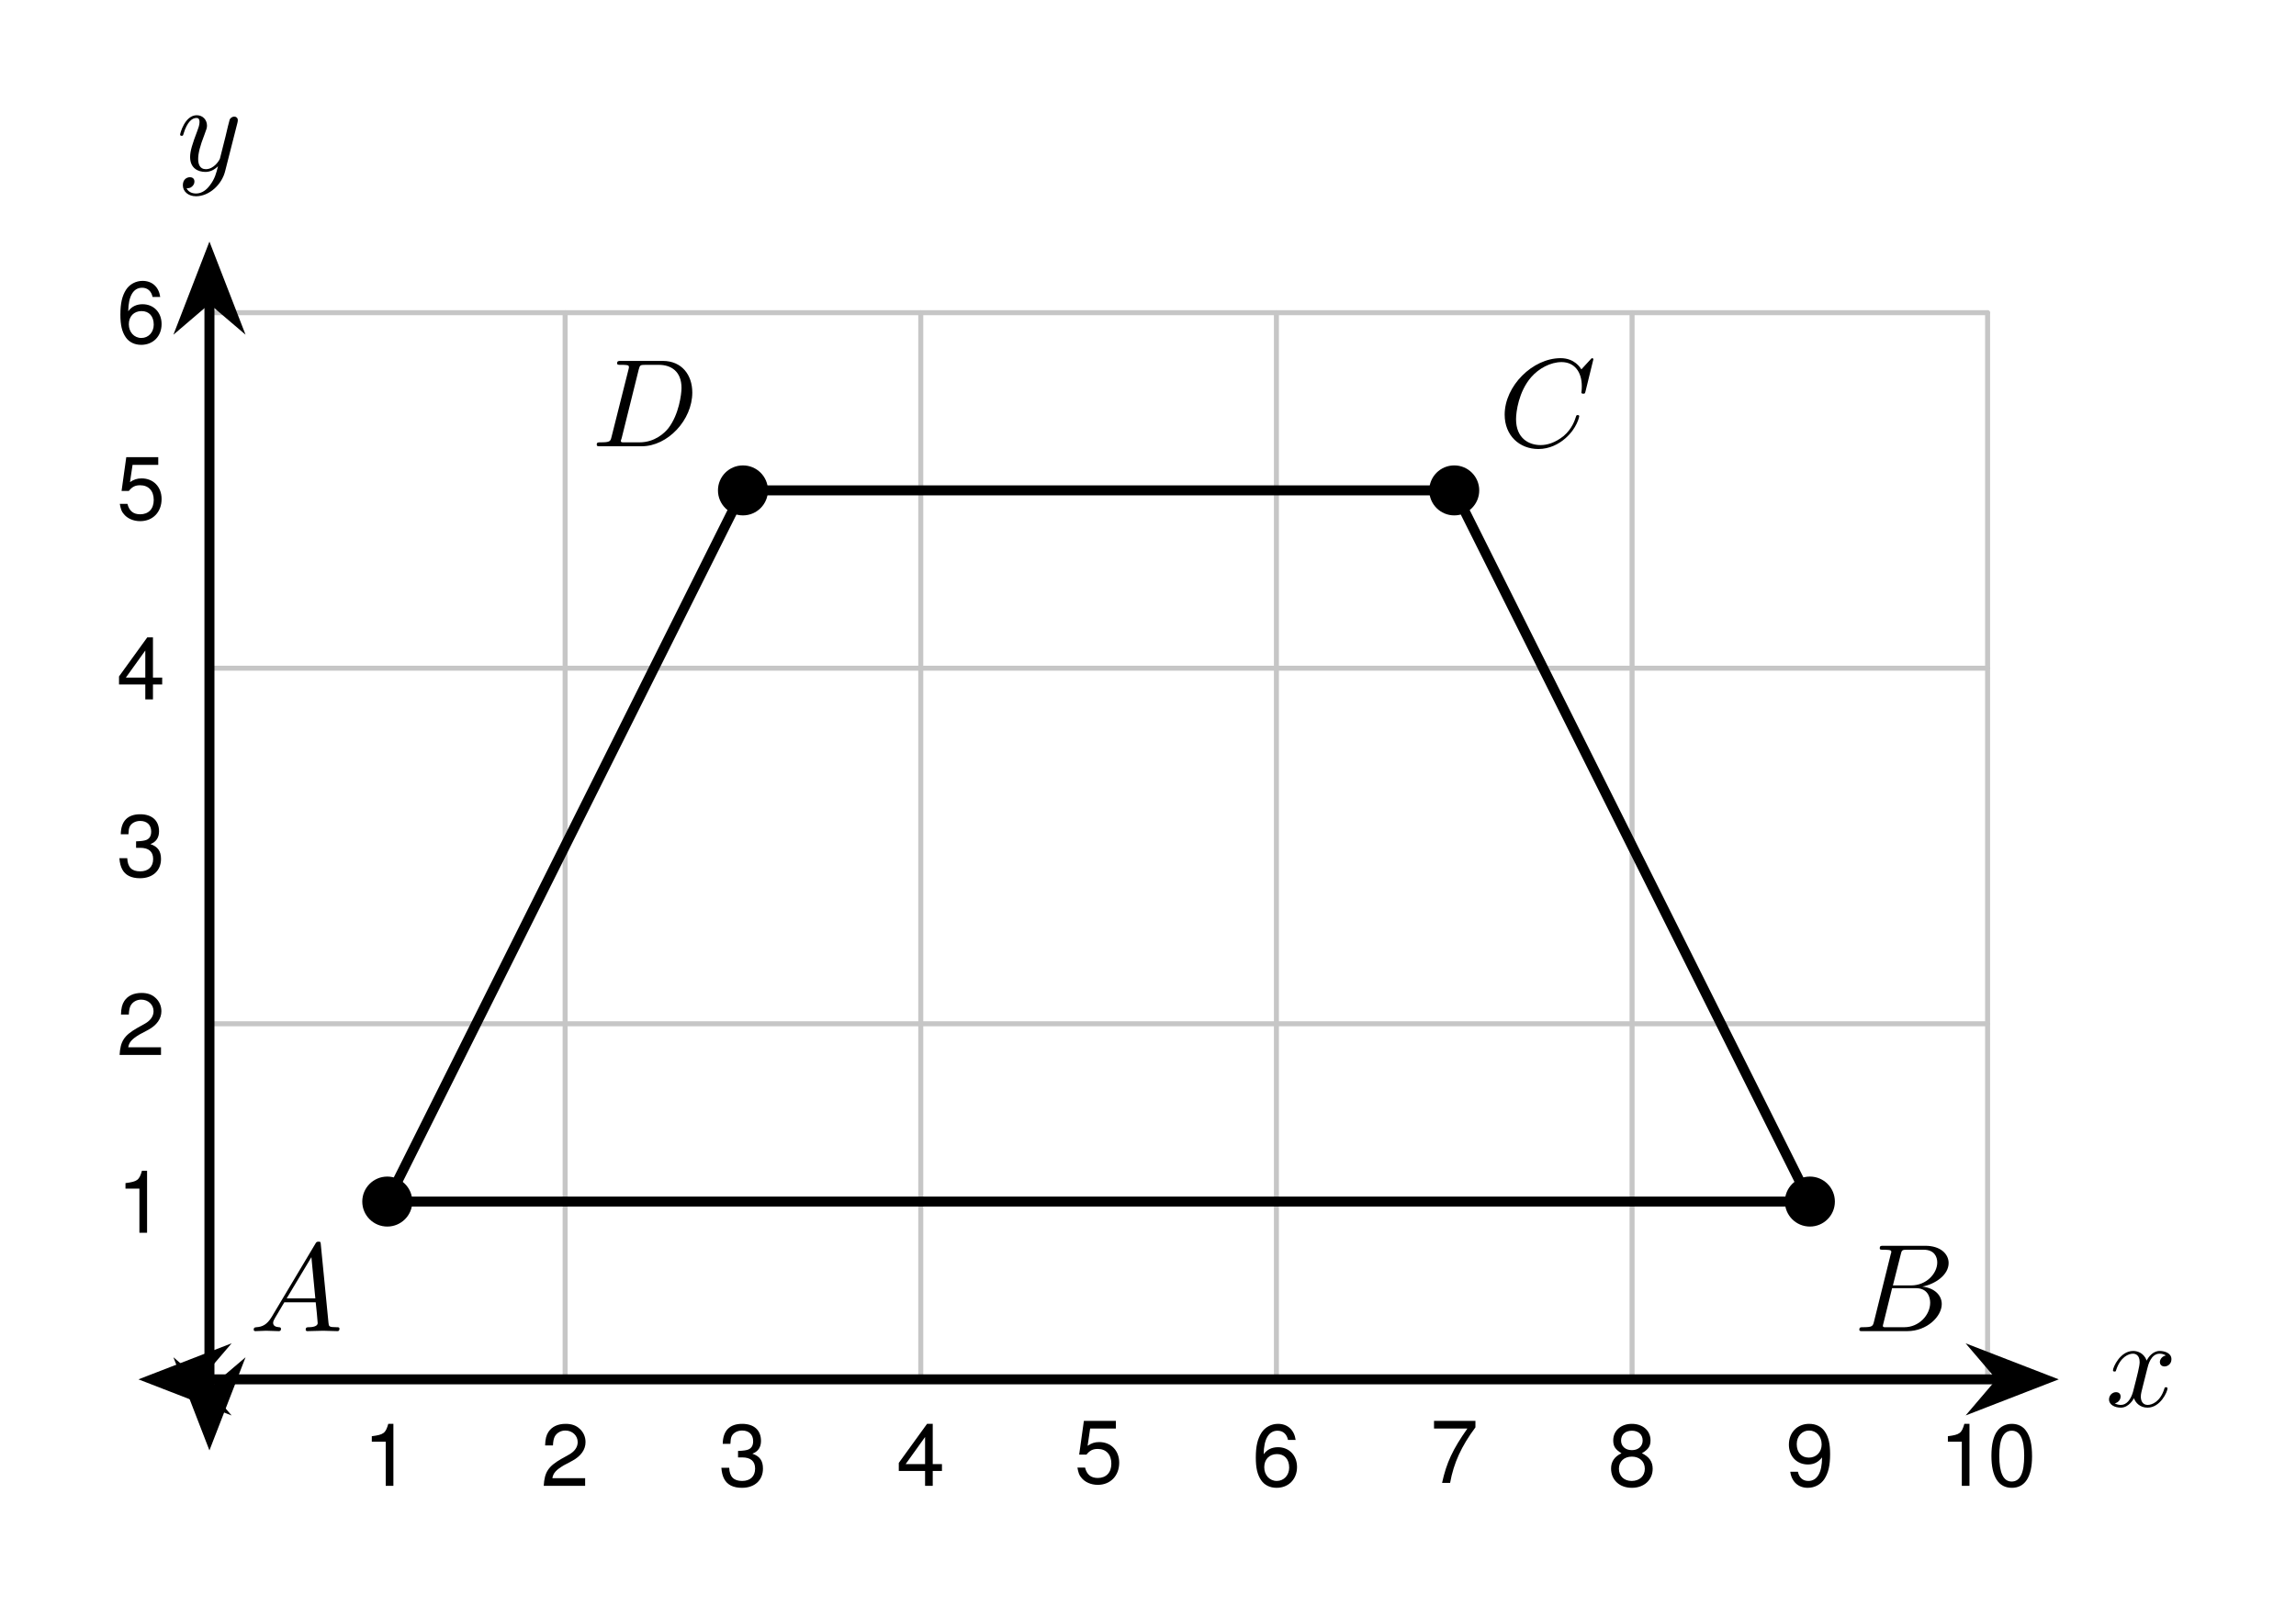
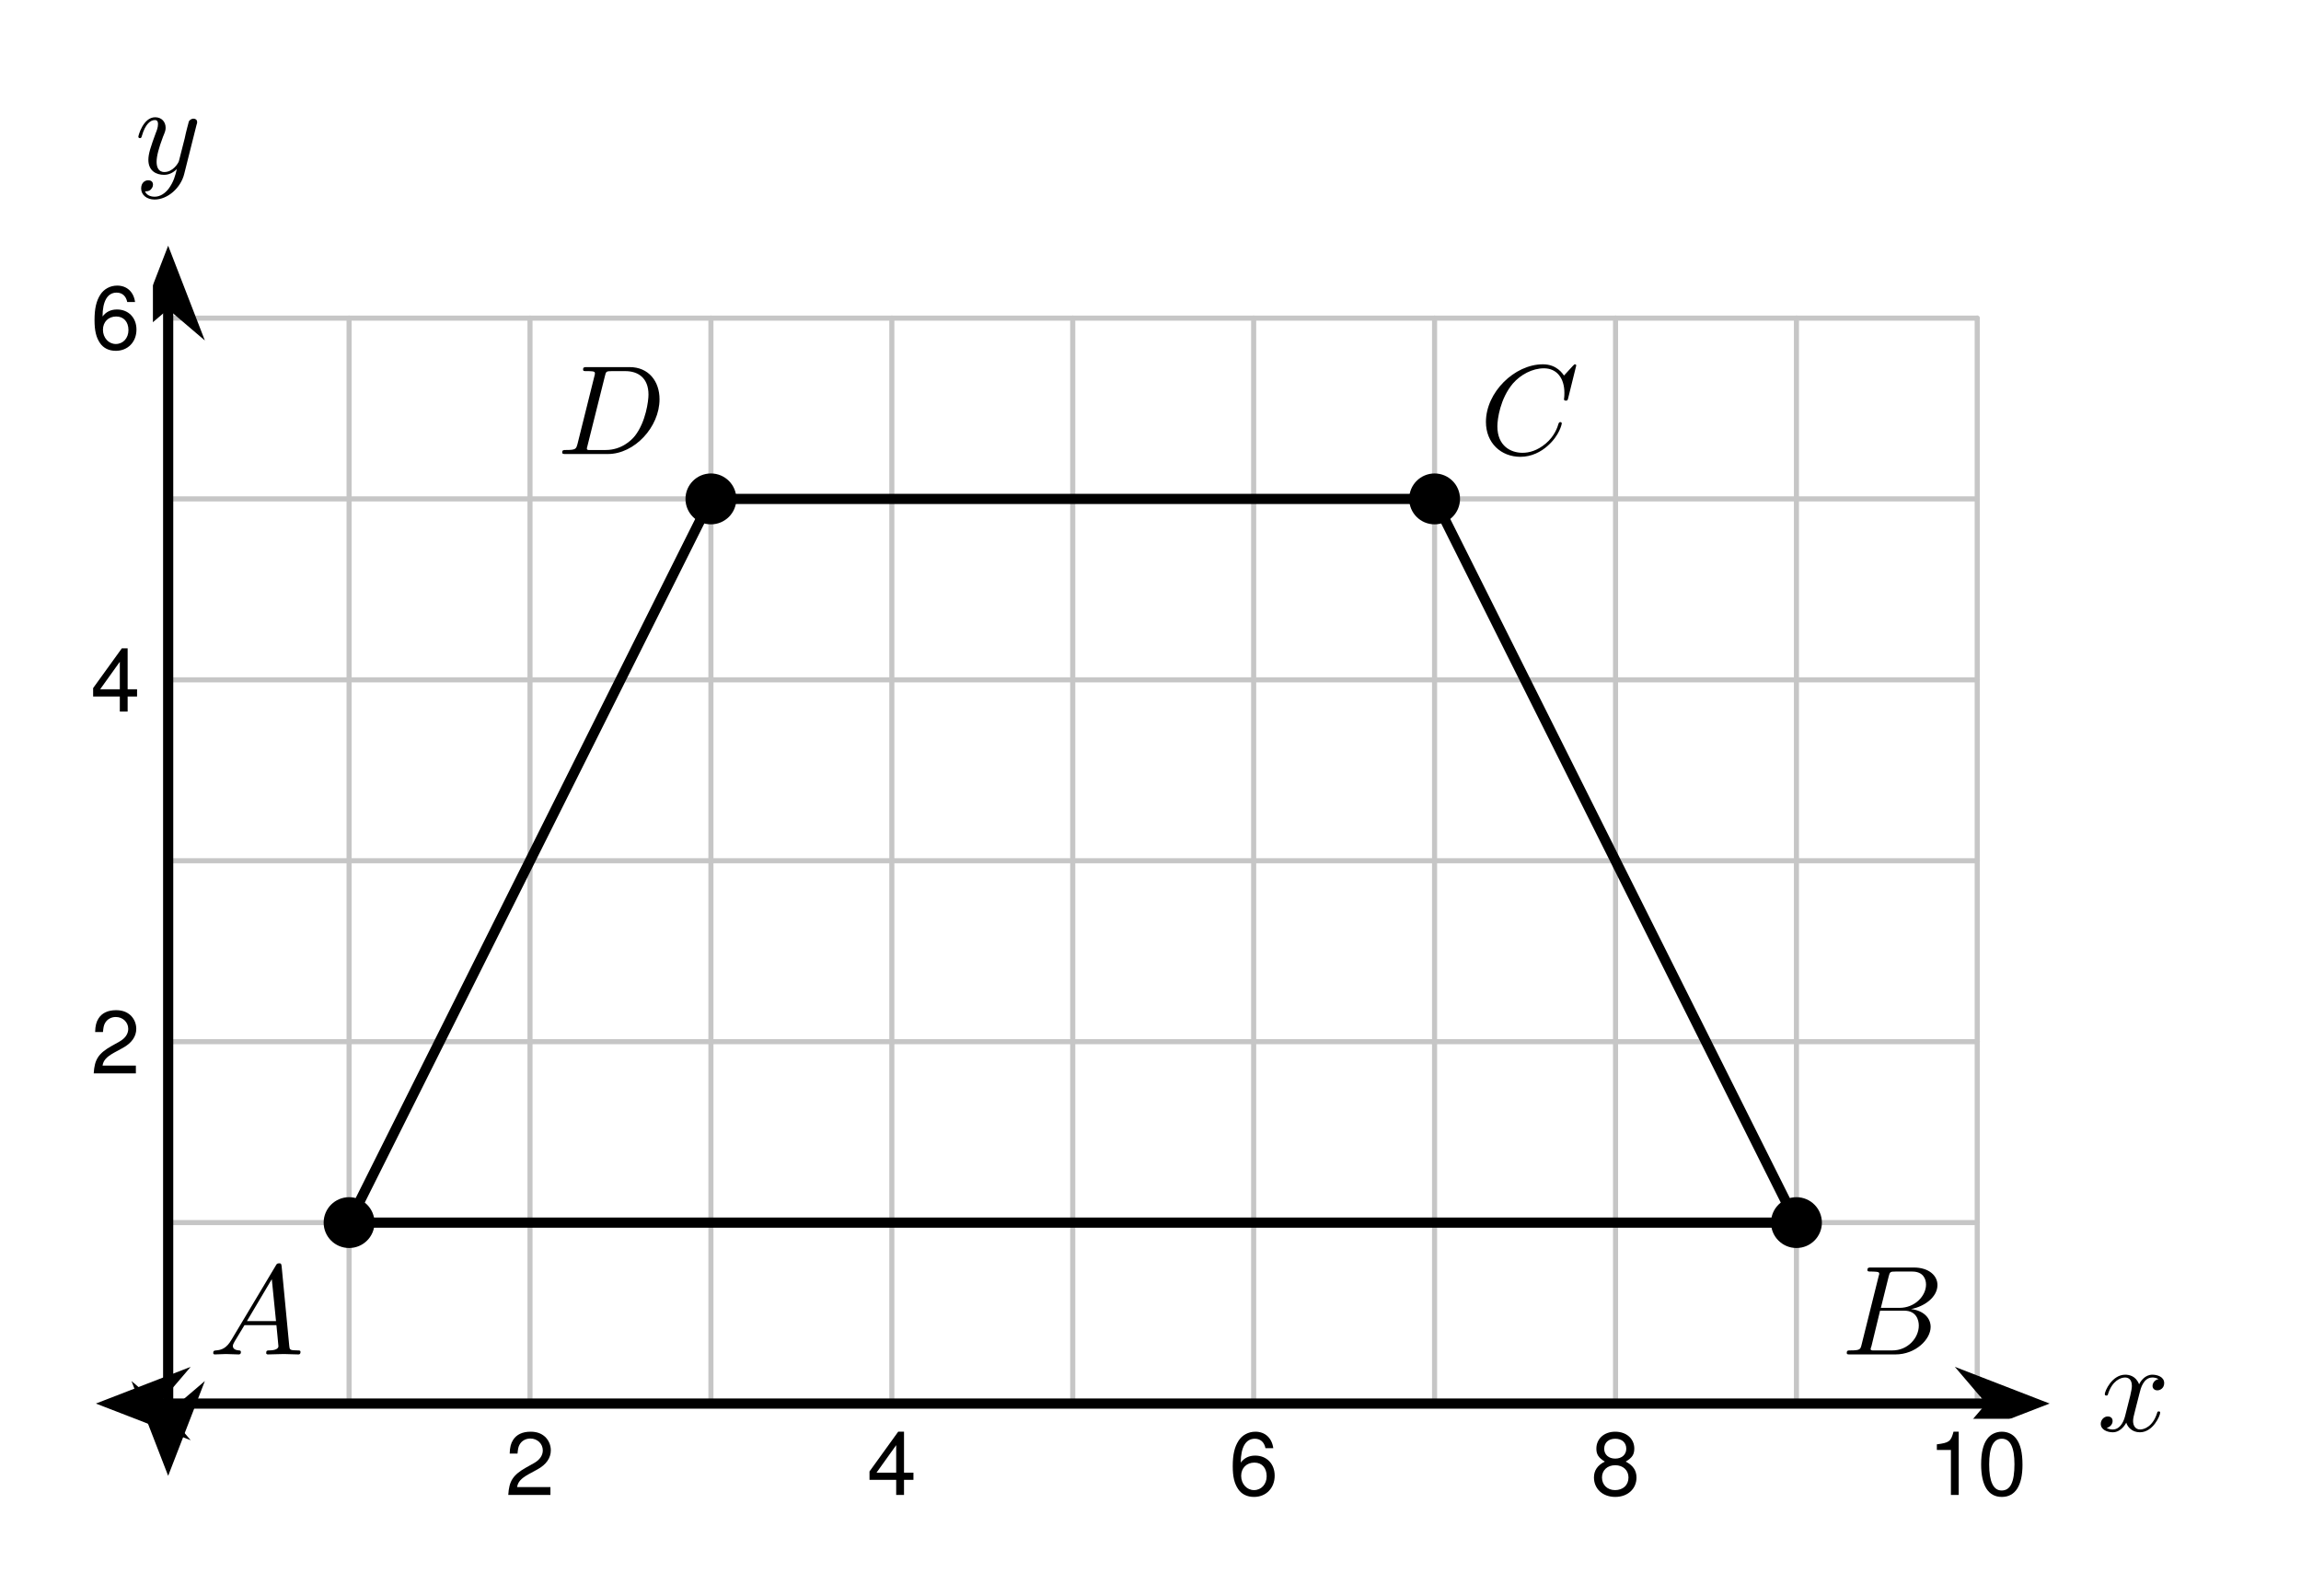
- <svg xmlns="http://www.w3.org/2000/svg" xmlns:xlink="http://www.w3.org/1999/xlink" width="182.808" height="127.882" viewBox="0 0 182.808 127.882">
+ <svg xmlns="http://www.w3.org/2000/svg" xmlns:xlink="http://www.w3.org/1999/xlink" width="179.155" height="124.23" viewBox="0 0 179.155 124.23">
  <defs>
    <g>
      <g id="glyph-0-0">
-         <path d="M 3.328 -3 C 3.391 -3.266 3.609 -4.188 4.312 -4.188 C 4.359 -4.188 4.594 -4.188 4.812 -4.047 C 4.531 -4 4.328 -3.75 4.328 -3.516 C 4.328 -3.359 4.438 -3.172 4.703 -3.172 C 4.922 -3.172 5.25 -3.344 5.25 -3.75 C 5.25 -4.266 4.656 -4.406 4.312 -4.406 C 3.75 -4.406 3.391 -3.875 3.281 -3.641 C 3.031 -4.297 2.484 -4.406 2.203 -4.406 C 1.172 -4.406 0.594 -3.109 0.594 -2.859 C 0.594 -2.766 0.703 -2.766 0.719 -2.766 C 0.797 -2.766 0.828 -2.781 0.844 -2.875 C 1.188 -3.938 1.844 -4.188 2.188 -4.188 C 2.375 -4.188 2.719 -4.094 2.719 -3.516 C 2.719 -3.203 2.547 -2.531 2.188 -1.141 C 2.016 -0.531 1.672 -0.109 1.234 -0.109 C 1.172 -0.109 0.953 -0.109 0.734 -0.234 C 0.984 -0.281 1.203 -0.5 1.203 -0.781 C 1.203 -1.047 0.984 -1.125 0.844 -1.125 C 0.531 -1.125 0.281 -0.859 0.281 -0.547 C 0.281 -0.094 0.781 0.109 1.219 0.109 C 1.875 0.109 2.234 -0.594 2.266 -0.641 C 2.391 -0.281 2.75 0.109 3.344 0.109 C 4.375 0.109 4.938 -1.172 4.938 -1.422 C 4.938 -1.516 4.844 -1.516 4.812 -1.516 C 4.734 -1.516 4.703 -1.484 4.688 -1.406 C 4.359 -0.344 3.688 -0.109 3.359 -0.109 C 2.969 -0.109 2.812 -0.422 2.812 -0.766 C 2.812 -0.984 2.875 -1.203 2.984 -1.641 Z M 3.328 -3 " />
+         <path d="M 3.312 -2.984 C 3.375 -3.25 3.594 -4.156 4.297 -4.156 C 4.344 -4.156 4.578 -4.156 4.781 -4.031 C 4.5 -3.984 4.312 -3.734 4.312 -3.5 C 4.312 -3.344 4.422 -3.156 4.688 -3.156 C 4.906 -3.156 5.219 -3.328 5.219 -3.719 C 5.219 -4.234 4.641 -4.375 4.297 -4.375 C 3.719 -4.375 3.375 -3.859 3.266 -3.625 C 3.016 -4.281 2.484 -4.375 2.188 -4.375 C 1.156 -4.375 0.594 -3.094 0.594 -2.859 C 0.594 -2.75 0.688 -2.75 0.719 -2.75 C 0.797 -2.75 0.828 -2.781 0.844 -2.859 C 1.172 -3.906 1.828 -4.156 2.172 -4.156 C 2.359 -4.156 2.703 -4.078 2.703 -3.5 C 2.703 -3.188 2.531 -2.531 2.172 -1.141 C 2.016 -0.531 1.672 -0.109 1.234 -0.109 C 1.172 -0.109 0.938 -0.109 0.734 -0.234 C 0.984 -0.281 1.203 -0.5 1.203 -0.766 C 1.203 -1.047 0.984 -1.125 0.828 -1.125 C 0.531 -1.125 0.281 -0.859 0.281 -0.547 C 0.281 -0.094 0.781 0.109 1.219 0.109 C 1.875 0.109 2.234 -0.578 2.266 -0.641 C 2.375 -0.281 2.734 0.109 3.328 0.109 C 4.344 0.109 4.906 -1.172 4.906 -1.422 C 4.906 -1.516 4.828 -1.516 4.797 -1.516 C 4.703 -1.516 4.688 -1.469 4.672 -1.406 C 4.344 -0.344 3.672 -0.109 3.344 -0.109 C 2.969 -0.109 2.797 -0.422 2.797 -0.766 C 2.797 -0.984 2.859 -1.203 2.969 -1.641 Z M 3.312 -2.984 " />
      </g>
      <g id="glyph-0-1">
-         <path d="M 4.844 -3.797 C 4.875 -3.938 4.875 -3.953 4.875 -4.016 C 4.875 -4.203 4.734 -4.297 4.594 -4.297 C 4.484 -4.297 4.328 -4.234 4.234 -4.078 C 4.219 -4.031 4.141 -3.719 4.094 -3.547 C 4.031 -3.281 3.969 -3.016 3.906 -2.75 L 3.453 -0.953 C 3.406 -0.812 2.984 -0.109 2.328 -0.109 C 1.828 -0.109 1.719 -0.547 1.719 -0.922 C 1.719 -1.375 1.875 -1.984 2.219 -2.859 C 2.375 -3.281 2.422 -3.391 2.422 -3.578 C 2.422 -4.031 2.094 -4.406 1.609 -4.406 C 0.656 -4.406 0.281 -2.953 0.281 -2.859 C 0.281 -2.766 0.391 -2.766 0.406 -2.766 C 0.5 -2.766 0.516 -2.781 0.562 -2.953 C 0.844 -3.875 1.234 -4.188 1.578 -4.188 C 1.656 -4.188 1.828 -4.188 1.828 -3.859 C 1.828 -3.609 1.719 -3.359 1.656 -3.172 C 1.25 -2.109 1.078 -1.547 1.078 -1.078 C 1.078 -0.188 1.703 0.109 2.297 0.109 C 2.672 0.109 3.016 -0.062 3.297 -0.344 C 3.172 0.172 3.047 0.672 2.641 1.188 C 2.391 1.531 2.016 1.828 1.547 1.828 C 1.406 1.828 0.969 1.797 0.797 1.406 C 0.953 1.406 1.078 1.406 1.219 1.281 C 1.328 1.188 1.422 1.062 1.422 0.875 C 1.422 0.562 1.156 0.531 1.062 0.531 C 0.828 0.531 0.5 0.688 0.5 1.172 C 0.5 1.672 0.938 2.047 1.547 2.047 C 2.578 2.047 3.609 1.141 3.875 0.016 Z M 4.844 -3.797 " />
+         <path d="M 4.812 -3.781 C 4.859 -3.906 4.859 -3.938 4.859 -4 C 4.859 -4.188 4.719 -4.266 4.562 -4.266 C 4.469 -4.266 4.312 -4.203 4.219 -4.062 C 4.203 -4.016 4.125 -3.703 4.078 -3.531 C 4.016 -3.266 3.938 -3 3.891 -2.734 L 3.438 -0.953 C 3.391 -0.797 2.969 -0.109 2.312 -0.109 C 1.812 -0.109 1.703 -0.547 1.703 -0.906 C 1.703 -1.359 1.875 -1.984 2.203 -2.859 C 2.375 -3.266 2.406 -3.375 2.406 -3.562 C 2.406 -4.016 2.094 -4.375 1.594 -4.375 C 0.656 -4.375 0.281 -2.938 0.281 -2.859 C 0.281 -2.75 0.391 -2.75 0.406 -2.75 C 0.5 -2.75 0.516 -2.781 0.562 -2.938 C 0.828 -3.859 1.234 -4.156 1.562 -4.156 C 1.641 -4.156 1.812 -4.156 1.812 -3.844 C 1.812 -3.594 1.719 -3.344 1.641 -3.156 C 1.25 -2.094 1.062 -1.531 1.062 -1.062 C 1.062 -0.188 1.688 0.109 2.281 0.109 C 2.672 0.109 3 -0.062 3.281 -0.344 C 3.156 0.172 3.031 0.656 2.641 1.188 C 2.375 1.531 2 1.812 1.547 1.812 C 1.406 1.812 0.953 1.781 0.797 1.391 C 0.953 1.391 1.078 1.391 1.219 1.281 C 1.312 1.188 1.422 1.062 1.422 0.875 C 1.422 0.562 1.156 0.531 1.047 0.531 C 0.828 0.531 0.5 0.688 0.5 1.172 C 0.5 1.672 0.938 2.031 1.547 2.031 C 2.562 2.031 3.594 1.125 3.859 0.016 Z M 4.812 -3.781 " />
      </g>
      <g id="glyph-0-2">
-         <path d="M 1.781 -1.141 C 1.391 -0.484 1 -0.344 0.562 -0.312 C 0.438 -0.297 0.344 -0.297 0.344 -0.109 C 0.344 -0.047 0.391 0 0.484 0 C 0.75 0 1.062 -0.031 1.328 -0.031 C 1.656 -0.031 2.016 0 2.328 0 C 2.391 0 2.516 0 2.516 -0.188 C 2.516 -0.297 2.422 -0.312 2.359 -0.312 C 2.125 -0.328 1.891 -0.406 1.891 -0.656 C 1.891 -0.781 1.953 -0.891 2.031 -1.031 L 2.781 -2.297 L 5.281 -2.297 C 5.312 -2.094 5.438 -0.734 5.438 -0.641 C 5.438 -0.344 4.922 -0.312 4.734 -0.312 C 4.594 -0.312 4.484 -0.312 4.484 -0.109 C 4.484 0 4.609 0 4.625 0 C 5.031 0 5.469 -0.031 5.875 -0.031 C 6.125 -0.031 6.75 0 7 0 C 7.062 0 7.172 0 7.172 -0.203 C 7.172 -0.312 7.078 -0.312 6.953 -0.312 C 6.328 -0.312 6.328 -0.375 6.297 -0.672 L 5.688 -6.891 C 5.672 -7.094 5.672 -7.125 5.5 -7.125 C 5.344 -7.125 5.312 -7.062 5.25 -6.953 Z M 2.969 -2.609 L 4.938 -5.891 L 5.25 -2.609 Z M 2.969 -2.609 " />
+         <path d="M 1.766 -1.141 C 1.375 -0.469 0.984 -0.344 0.562 -0.312 C 0.438 -0.297 0.344 -0.297 0.344 -0.109 C 0.344 -0.047 0.391 0 0.469 0 C 0.75 0 1.047 -0.031 1.328 -0.031 C 1.656 -0.031 2 0 2.312 0 C 2.375 0 2.5 0 2.5 -0.188 C 2.5 -0.297 2.422 -0.312 2.344 -0.312 C 2.125 -0.328 1.875 -0.406 1.875 -0.656 C 1.875 -0.766 1.938 -0.875 2.016 -1.016 L 2.781 -2.281 L 5.266 -2.281 C 5.281 -2.078 5.422 -0.734 5.422 -0.641 C 5.422 -0.344 4.906 -0.312 4.703 -0.312 C 4.562 -0.312 4.469 -0.312 4.469 -0.109 C 4.469 0 4.594 0 4.609 0 C 5.016 0 5.438 -0.031 5.844 -0.031 C 6.094 -0.031 6.719 0 6.969 0 C 7.031 0 7.141 0 7.141 -0.203 C 7.141 -0.312 7.047 -0.312 6.922 -0.312 C 6.297 -0.312 6.297 -0.375 6.266 -0.656 L 5.672 -6.859 C 5.641 -7.047 5.641 -7.094 5.484 -7.094 C 5.312 -7.094 5.281 -7.031 5.219 -6.922 Z M 2.969 -2.594 L 4.906 -5.859 L 5.234 -2.594 Z M 2.969 -2.594 " />
      </g>
      <g id="glyph-0-3">
-         <path d="M 1.594 -0.781 C 1.5 -0.391 1.469 -0.312 0.688 -0.312 C 0.516 -0.312 0.422 -0.312 0.422 -0.109 C 0.422 0 0.5 0 0.688 0 L 4.234 0 C 5.812 0 6.984 -1.172 6.984 -2.156 C 6.984 -2.859 6.406 -3.438 5.438 -3.547 C 6.484 -3.75 7.531 -4.484 7.531 -5.422 C 7.531 -6.156 6.875 -6.797 5.672 -6.797 L 2.328 -6.797 C 2.141 -6.797 2.047 -6.797 2.047 -6.594 C 2.047 -6.484 2.125 -6.484 2.312 -6.484 C 2.344 -6.484 2.531 -6.484 2.703 -6.469 C 2.875 -6.453 2.969 -6.438 2.969 -6.312 C 2.969 -6.266 2.953 -6.234 2.922 -6.125 Z M 3.094 -3.641 L 3.719 -6.109 C 3.797 -6.453 3.828 -6.484 4.25 -6.484 L 5.531 -6.484 C 6.406 -6.484 6.625 -5.906 6.625 -5.469 C 6.625 -4.594 5.766 -3.641 4.547 -3.641 Z M 2.641 -0.312 C 2.516 -0.312 2.484 -0.312 2.422 -0.312 C 2.328 -0.328 2.297 -0.344 2.297 -0.422 C 2.297 -0.453 2.297 -0.469 2.344 -0.641 L 3.031 -3.422 L 4.922 -3.422 C 5.875 -3.422 6.062 -2.688 6.062 -2.266 C 6.062 -1.281 5.172 -0.312 4 -0.312 Z M 2.641 -0.312 " />
+         <path d="M 1.578 -0.766 C 1.484 -0.391 1.469 -0.312 0.688 -0.312 C 0.516 -0.312 0.422 -0.312 0.422 -0.109 C 0.422 0 0.5 0 0.688 0 L 4.219 0 C 5.781 0 6.953 -1.172 6.953 -2.141 C 6.953 -2.859 6.375 -3.422 5.422 -3.531 C 6.453 -3.719 7.484 -4.453 7.484 -5.406 C 7.484 -6.125 6.828 -6.766 5.641 -6.766 L 2.312 -6.766 C 2.125 -6.766 2.031 -6.766 2.031 -6.562 C 2.031 -6.453 2.125 -6.453 2.312 -6.453 C 2.328 -6.453 2.516 -6.453 2.688 -6.438 C 2.859 -6.422 2.953 -6.406 2.953 -6.281 C 2.953 -6.234 2.938 -6.219 2.906 -6.094 Z M 3.078 -3.625 L 3.688 -6.078 C 3.781 -6.422 3.797 -6.453 4.234 -6.453 L 5.516 -6.453 C 6.375 -6.453 6.594 -5.875 6.594 -5.438 C 6.594 -4.562 5.734 -3.625 4.531 -3.625 Z M 2.641 -0.312 C 2.5 -0.312 2.484 -0.312 2.422 -0.312 C 2.312 -0.328 2.281 -0.344 2.281 -0.422 C 2.281 -0.453 2.281 -0.469 2.344 -0.641 L 3.016 -3.406 L 4.891 -3.406 C 5.844 -3.406 6.031 -2.672 6.031 -2.25 C 6.031 -1.266 5.156 -0.312 3.984 -0.312 Z M 2.641 -0.312 " />
      </g>
      <g id="glyph-0-4">
-         <path d="M 7.562 -6.922 C 7.562 -6.953 7.547 -7.016 7.453 -7.016 C 7.422 -7.016 7.422 -7 7.312 -6.891 L 6.609 -6.125 C 6.516 -6.266 6.062 -7.016 4.953 -7.016 C 2.734 -7.016 0.5 -4.812 0.5 -2.516 C 0.5 -0.859 1.672 0.219 3.188 0.219 C 4.062 0.219 4.812 -0.172 5.344 -0.641 C 6.266 -1.453 6.438 -2.359 6.438 -2.391 C 6.438 -2.484 6.344 -2.484 6.312 -2.484 C 6.266 -2.484 6.203 -2.469 6.188 -2.391 C 6.094 -2.094 5.875 -1.391 5.188 -0.812 C 4.5 -0.266 3.875 -0.094 3.359 -0.094 C 2.453 -0.094 1.406 -0.609 1.406 -2.156 C 1.406 -2.734 1.609 -4.344 2.609 -5.5 C 3.219 -6.203 4.156 -6.703 5.031 -6.703 C 6.047 -6.703 6.641 -5.938 6.641 -4.781 C 6.641 -4.391 6.609 -4.375 6.609 -4.281 C 6.609 -4.188 6.719 -4.188 6.766 -4.188 C 6.891 -4.188 6.891 -4.203 6.938 -4.375 Z M 7.562 -6.922 " />
+         <path d="M 7.531 -6.891 C 7.531 -6.922 7.516 -6.984 7.422 -6.984 C 7.391 -6.984 7.375 -6.969 7.266 -6.859 L 6.578 -6.109 C 6.484 -6.234 6.031 -6.984 4.938 -6.984 C 2.719 -6.984 0.5 -4.797 0.5 -2.5 C 0.5 -0.859 1.672 0.219 3.188 0.219 C 4.047 0.219 4.797 -0.172 5.312 -0.641 C 6.234 -1.453 6.406 -2.344 6.406 -2.375 C 6.406 -2.484 6.312 -2.484 6.297 -2.484 C 6.234 -2.484 6.188 -2.453 6.156 -2.375 C 6.078 -2.094 5.844 -1.391 5.156 -0.812 C 4.484 -0.25 3.859 -0.094 3.344 -0.094 C 2.453 -0.094 1.391 -0.609 1.391 -2.156 C 1.391 -2.719 1.609 -4.312 2.594 -5.484 C 3.203 -6.188 4.125 -6.672 5.016 -6.672 C 6.016 -6.672 6.609 -5.906 6.609 -4.766 C 6.609 -4.375 6.578 -4.359 6.578 -4.266 C 6.578 -4.156 6.688 -4.156 6.719 -4.156 C 6.859 -4.156 6.859 -4.188 6.906 -4.359 Z M 7.531 -6.891 " />
      </g>
      <g id="glyph-0-5">
-         <path d="M 1.578 -0.781 C 1.484 -0.391 1.469 -0.312 0.672 -0.312 C 0.5 -0.312 0.391 -0.312 0.391 -0.125 C 0.391 0 0.484 0 0.672 0 L 3.969 0 C 6.047 0 8 -2.094 8 -4.281 C 8 -5.688 7.156 -6.797 5.656 -6.797 L 2.312 -6.797 C 2.125 -6.797 2.016 -6.797 2.016 -6.609 C 2.016 -6.484 2.109 -6.484 2.312 -6.484 C 2.438 -6.484 2.625 -6.484 2.734 -6.469 C 2.891 -6.453 2.953 -6.422 2.953 -6.312 C 2.953 -6.266 2.953 -6.234 2.922 -6.125 Z M 3.734 -6.109 C 3.828 -6.453 3.844 -6.484 4.266 -6.484 L 5.328 -6.484 C 6.312 -6.484 7.141 -5.969 7.141 -4.641 C 7.141 -4.156 6.938 -2.531 6.094 -1.438 C 5.797 -1.062 5.016 -0.312 3.797 -0.312 L 2.672 -0.312 C 2.531 -0.312 2.516 -0.312 2.453 -0.312 C 2.344 -0.328 2.312 -0.344 2.312 -0.422 C 2.312 -0.453 2.312 -0.469 2.375 -0.641 Z M 3.734 -6.109 " />
+         <path d="M 1.578 -0.766 C 1.469 -0.391 1.453 -0.312 0.672 -0.312 C 0.5 -0.312 0.391 -0.312 0.391 -0.125 C 0.391 0 0.484 0 0.672 0 L 3.953 0 C 6.016 0 7.969 -2.094 7.969 -4.266 C 7.969 -5.656 7.125 -6.766 5.641 -6.766 L 2.312 -6.766 C 2.125 -6.766 2.016 -6.766 2.016 -6.578 C 2.016 -6.453 2.094 -6.453 2.297 -6.453 C 2.422 -6.453 2.609 -6.453 2.719 -6.438 C 2.875 -6.422 2.938 -6.391 2.938 -6.281 C 2.938 -6.234 2.938 -6.219 2.906 -6.094 Z M 3.719 -6.078 C 3.797 -6.422 3.828 -6.453 4.25 -6.453 L 5.312 -6.453 C 6.281 -6.453 7.109 -5.938 7.109 -4.625 C 7.109 -4.141 6.906 -2.516 6.062 -1.422 C 5.781 -1.062 5 -0.312 3.781 -0.312 L 2.656 -0.312 C 2.516 -0.312 2.5 -0.312 2.438 -0.312 C 2.344 -0.328 2.312 -0.344 2.312 -0.422 C 2.312 -0.453 2.312 -0.469 2.359 -0.641 Z M 3.719 -6.078 " />
      </g>
      <g id="glyph-1-0">
-         <path d="M 1.812 -3.516 L 1.812 0 L 2.422 0 L 2.422 -4.938 L 2.016 -4.938 C 1.797 -4.188 1.656 -4.078 0.703 -3.953 L 0.703 -3.516 Z M 1.812 -3.516 " />
+         <path d="M 3.516 -0.609 L 0.922 -0.609 C 0.984 -1 1.203 -1.266 1.812 -1.609 L 2.5 -1.984 C 3.188 -2.359 3.547 -2.875 3.547 -3.469 C 3.547 -3.891 3.375 -4.266 3.094 -4.531 C 2.797 -4.797 2.438 -4.922 1.969 -4.922 C 1.344 -4.922 0.875 -4.703 0.609 -4.281 C 0.438 -4.016 0.359 -3.719 0.344 -3.219 L 0.953 -3.219 C 0.984 -3.547 1.016 -3.75 1.109 -3.906 C 1.266 -4.203 1.578 -4.391 1.953 -4.391 C 2.5 -4.391 2.922 -3.984 2.922 -3.469 C 2.922 -3.078 2.688 -2.734 2.25 -2.484 L 1.609 -2.125 C 0.594 -1.547 0.297 -1.078 0.234 0 L 3.516 0 Z M 3.516 -0.609 " />
      </g>
      <g id="glyph-1-1">
-         <path d="M 3.531 -0.609 L 0.922 -0.609 C 0.984 -1.016 1.219 -1.266 1.812 -1.625 L 2.516 -2 C 3.203 -2.375 3.562 -2.891 3.562 -3.484 C 3.562 -3.906 3.391 -4.281 3.094 -4.547 C 2.812 -4.812 2.453 -4.938 1.984 -4.938 C 1.359 -4.938 0.891 -4.719 0.609 -4.297 C 0.438 -4.031 0.359 -3.734 0.344 -3.219 L 0.969 -3.219 C 0.984 -3.562 1.031 -3.766 1.109 -3.922 C 1.266 -4.219 1.594 -4.406 1.953 -4.406 C 2.516 -4.406 2.938 -4 2.938 -3.484 C 2.938 -3.094 2.703 -2.75 2.266 -2.5 L 1.625 -2.141 C 0.594 -1.547 0.297 -1.094 0.234 0 L 3.531 0 Z M 3.531 -0.609 " />
+         <path d="M 2.266 -1.172 L 2.266 0 L 2.875 0 L 2.875 -1.172 L 3.609 -1.172 L 3.609 -1.734 L 2.875 -1.734 L 2.875 -4.922 L 2.422 -4.922 L 0.188 -1.828 L 0.188 -1.172 Z M 2.266 -1.734 L 0.734 -1.734 L 2.266 -3.875 Z M 2.266 -1.734 " />
      </g>
      <g id="glyph-1-2">
-         <path d="M 1.547 -2.266 L 1.875 -2.266 C 2.547 -2.266 2.906 -1.969 2.906 -1.375 C 2.906 -0.75 2.516 -0.391 1.875 -0.391 C 1.203 -0.391 0.875 -0.719 0.844 -1.438 L 0.219 -1.438 C 0.25 -1.031 0.328 -0.781 0.438 -0.562 C 0.688 -0.078 1.172 0.156 1.859 0.156 C 2.875 0.156 3.531 -0.453 3.531 -1.375 C 3.531 -2 3.281 -2.359 2.688 -2.562 C 3.156 -2.734 3.375 -3.094 3.375 -3.578 C 3.375 -4.438 2.812 -4.938 1.875 -4.938 C 0.875 -4.938 0.344 -4.391 0.328 -3.344 L 0.938 -3.344 C 0.953 -3.641 0.969 -3.812 1.047 -3.969 C 1.188 -4.234 1.5 -4.406 1.875 -4.406 C 2.422 -4.406 2.75 -4.078 2.75 -3.562 C 2.75 -3.219 2.625 -3 2.359 -2.891 C 2.188 -2.828 1.969 -2.797 1.547 -2.781 Z M 1.547 -2.266 " />
+         <path d="M 3.453 -3.641 C 3.344 -4.438 2.812 -4.922 2.062 -4.922 C 1.516 -4.922 1.031 -4.656 0.75 -4.219 C 0.438 -3.734 0.297 -3.141 0.297 -2.234 C 0.297 -1.422 0.422 -0.891 0.719 -0.453 C 0.984 -0.062 1.406 0.156 1.953 0.156 C 2.891 0.156 3.562 -0.531 3.562 -1.5 C 3.562 -2.422 2.938 -3.062 2.047 -3.062 C 1.562 -3.062 1.188 -2.875 0.922 -2.516 C 0.922 -3.719 1.312 -4.375 2.016 -4.375 C 2.453 -4.375 2.75 -4.109 2.844 -3.641 Z M 1.984 -2.516 C 2.562 -2.516 2.938 -2.109 2.938 -1.453 C 2.938 -0.828 2.516 -0.375 1.953 -0.375 C 1.391 -0.375 0.953 -0.859 0.953 -1.484 C 0.953 -2.094 1.375 -2.516 1.984 -2.516 Z M 1.984 -2.516 " />
      </g>
      <g id="glyph-1-3">
-         <path d="M 2.281 -1.188 L 2.281 0 L 2.891 0 L 2.891 -1.188 L 3.625 -1.188 L 3.625 -1.734 L 2.891 -1.734 L 2.891 -4.938 L 2.438 -4.938 L 0.188 -1.828 L 0.188 -1.188 Z M 2.281 -1.734 L 0.734 -1.734 L 2.281 -3.891 Z M 2.281 -1.734 " />
+         <path d="M 2.719 -2.594 C 3.219 -2.891 3.391 -3.141 3.391 -3.609 C 3.391 -4.375 2.781 -4.922 1.906 -4.922 C 1.047 -4.922 0.438 -4.375 0.438 -3.609 C 0.438 -3.156 0.594 -2.906 1.094 -2.594 C 0.531 -2.312 0.25 -1.906 0.25 -1.359 C 0.25 -0.469 0.938 0.156 1.906 0.156 C 2.875 0.156 3.562 -0.469 3.562 -1.359 C 3.562 -1.906 3.281 -2.312 2.719 -2.594 Z M 1.906 -4.375 C 2.422 -4.375 2.766 -4.078 2.766 -3.594 C 2.766 -3.141 2.422 -2.828 1.906 -2.828 C 1.391 -2.828 1.047 -3.141 1.047 -3.594 C 1.047 -4.078 1.391 -4.375 1.906 -4.375 Z M 1.906 -2.312 C 2.516 -2.312 2.938 -1.922 2.938 -1.359 C 2.938 -0.766 2.516 -0.375 1.891 -0.375 C 1.297 -0.375 0.875 -0.781 0.875 -1.359 C 0.875 -1.922 1.297 -2.312 1.906 -2.312 Z M 1.906 -2.312 " />
      </g>
      <g id="glyph-1-4">
-         <path d="M 3.312 -4.938 L 0.766 -4.938 L 0.391 -2.25 L 0.969 -2.25 C 1.25 -2.594 1.484 -2.703 1.875 -2.703 C 2.531 -2.703 2.953 -2.266 2.953 -1.531 C 2.953 -0.812 2.531 -0.391 1.875 -0.391 C 1.328 -0.391 1 -0.656 0.859 -1.219 L 0.25 -1.219 C 0.328 -0.812 0.391 -0.609 0.547 -0.438 C 0.828 -0.062 1.328 0.156 1.875 0.156 C 2.875 0.156 3.578 -0.562 3.578 -1.609 C 3.578 -2.578 2.922 -3.25 1.984 -3.25 C 1.625 -3.25 1.359 -3.156 1.062 -2.953 L 1.266 -4.328 L 3.312 -4.328 Z M 3.312 -4.938 " />
+         <path d="M 1.797 -3.5 L 1.797 0 L 2.406 0 L 2.406 -4.922 L 2 -4.922 C 1.797 -4.156 1.656 -4.062 0.703 -3.938 L 0.703 -3.5 Z M 1.797 -3.5 " />
      </g>
      <g id="glyph-1-5">
-         <path d="M 3.469 -3.656 C 3.359 -4.453 2.828 -4.938 2.062 -4.938 C 1.531 -4.938 1.031 -4.672 0.75 -4.234 C 0.438 -3.75 0.297 -3.156 0.297 -2.25 C 0.297 -1.422 0.422 -0.891 0.719 -0.453 C 0.984 -0.062 1.422 0.156 1.953 0.156 C 2.906 0.156 3.578 -0.531 3.578 -1.5 C 3.578 -2.422 2.953 -3.078 2.062 -3.078 C 1.578 -3.078 1.188 -2.891 0.922 -2.516 C 0.938 -3.734 1.328 -4.391 2.031 -4.391 C 2.453 -4.391 2.766 -4.125 2.859 -3.656 Z M 1.984 -2.531 C 2.578 -2.531 2.953 -2.125 2.953 -1.453 C 2.953 -0.844 2.531 -0.391 1.969 -0.391 C 1.391 -0.391 0.969 -0.859 0.969 -1.484 C 0.969 -2.109 1.375 -2.531 1.984 -2.531 Z M 1.984 -2.531 " />
-       </g>
-       <g id="glyph-1-6">
-         <path d="M 3.625 -4.938 L 0.328 -4.938 L 0.328 -4.328 L 2.984 -4.328 C 1.812 -2.656 1.328 -1.625 0.969 0 L 1.609 0 C 1.891 -1.578 2.516 -2.938 3.625 -4.422 Z M 3.625 -4.938 " />
-       </g>
-       <g id="glyph-1-7">
-         <path d="M 2.719 -2.594 C 3.234 -2.906 3.406 -3.156 3.406 -3.625 C 3.406 -4.391 2.797 -4.938 1.922 -4.938 C 1.047 -4.938 0.438 -4.391 0.438 -3.625 C 0.438 -3.156 0.594 -2.906 1.094 -2.594 C 0.531 -2.328 0.266 -1.922 0.266 -1.375 C 0.266 -0.469 0.938 0.156 1.922 0.156 C 2.891 0.156 3.578 -0.469 3.578 -1.359 C 3.578 -1.922 3.297 -2.328 2.719 -2.594 Z M 1.922 -4.391 C 2.438 -4.391 2.781 -4.094 2.781 -3.609 C 2.781 -3.156 2.438 -2.844 1.922 -2.844 C 1.406 -2.844 1.062 -3.156 1.062 -3.609 C 1.062 -4.094 1.406 -4.391 1.922 -4.391 Z M 1.922 -2.328 C 2.531 -2.328 2.953 -1.938 2.953 -1.359 C 2.953 -0.781 2.531 -0.391 1.906 -0.391 C 1.297 -0.391 0.891 -0.781 0.891 -1.359 C 0.891 -1.938 1.297 -2.328 1.922 -2.328 Z M 1.922 -2.328 " />
-       </g>
-       <g id="glyph-1-8">
-         <path d="M 0.375 -1.125 C 0.484 -0.328 1.016 0.156 1.766 0.156 C 2.312 0.156 2.812 -0.109 3.094 -0.547 C 3.406 -1.031 3.547 -1.625 3.547 -2.531 C 3.547 -3.359 3.422 -3.891 3.125 -4.328 C 2.859 -4.719 2.422 -4.938 1.875 -4.938 C 0.938 -4.938 0.266 -4.25 0.266 -3.281 C 0.266 -2.359 0.891 -1.703 1.781 -1.703 C 2.25 -1.703 2.594 -1.875 2.906 -2.266 C 2.906 -1.047 2.516 -0.391 1.812 -0.391 C 1.375 -0.391 1.078 -0.656 0.984 -1.125 Z M 1.875 -4.406 C 2.453 -4.406 2.875 -3.938 2.875 -3.297 C 2.875 -2.688 2.453 -2.25 1.859 -2.25 C 1.266 -2.25 0.891 -2.656 0.891 -3.328 C 0.891 -3.953 1.312 -4.406 1.875 -4.406 Z M 1.875 -4.406 " />
-       </g>
-       <g id="glyph-1-9">
-         <path d="M 1.922 -4.938 C 1.453 -4.938 1.031 -4.734 0.781 -4.391 C 0.453 -3.969 0.297 -3.297 0.297 -2.391 C 0.297 -0.719 0.859 0.156 1.922 0.156 C 2.969 0.156 3.531 -0.719 3.531 -2.344 C 3.531 -3.312 3.375 -3.953 3.047 -4.391 C 2.797 -4.75 2.391 -4.938 1.922 -4.938 Z M 1.922 -4.391 C 2.578 -4.391 2.906 -3.734 2.906 -2.406 C 2.906 -1 2.578 -0.344 1.906 -0.344 C 1.25 -0.344 0.922 -1.031 0.922 -2.391 C 0.922 -3.734 1.25 -4.391 1.922 -4.391 Z M 1.922 -4.391 " />
+         <path d="M 1.906 -4.922 C 1.453 -4.922 1.031 -4.719 0.781 -4.375 C 0.453 -3.953 0.297 -3.281 0.297 -2.375 C 0.297 -0.719 0.859 0.156 1.906 0.156 C 2.953 0.156 3.516 -0.719 3.516 -2.344 C 3.516 -3.297 3.359 -3.938 3.031 -4.375 C 2.781 -4.719 2.375 -4.922 1.906 -4.922 Z M 1.906 -4.375 C 2.562 -4.375 2.891 -3.719 2.891 -2.391 C 2.891 -1 2.578 -0.344 1.891 -0.344 C 1.25 -0.344 0.922 -1.031 0.922 -2.375 C 0.922 -3.719 1.25 -4.375 1.906 -4.375 Z M 1.906 -4.375 " />
      </g>
    </g>
+     <clipPath id="clip-0">
+       <path clip-rule="nonzero" d="M 0.133 96 L 25 96 L 25 123 L 0.133 123 Z M 0.133 96 " />
+     </clipPath>
+     <clipPath id="clip-1">
+       <path clip-rule="nonzero" d="M 0.133 97 L 27 97 L 27 123.465 L 0.133 123.465 Z M 0.133 97 " />
+     </clipPath>
+     <clipPath id="clip-2">
+       <path clip-rule="nonzero" d="M 0.133 9 L 27 9 L 27 37 L 0.133 37 Z M 0.133 9 " />
+     </clipPath>
  </defs>
-   <path fill="none" stroke-width="0.399" stroke-linecap="round" stroke-linejoin="round" stroke="rgb(77.499%, 77.499%, 77.499%)" stroke-opacity="1" stroke-miterlimit="10" d="M -0.002 0.001 L 141.733 0.001 M -0.002 28.347 L 141.733 28.347 M -0.002 56.693 L 141.733 56.693 M -0.002 85.032 L 141.733 85.032 M -0.002 0.001 L -0.002 85.039 M 28.348 0.001 L 28.348 85.039 M 56.694 0.001 L 56.694 85.039 M 85.041 0.001 L 85.041 85.039 M 113.387 0.001 L 113.387 85.039 M 141.725 0.001 L 141.725 85.039 " transform="matrix(0.998951, 0, 0, -0.998951, 16.67748, 109.8448)" />
-   <path fill="none" stroke-width="0.797" stroke-linecap="round" stroke-linejoin="round" stroke="rgb(0%, 0%, 0%)" stroke-opacity="1" stroke-miterlimit="10" d="M -1.018 0.001 L 142.75 0.001 " transform="matrix(0.998951, 0, 0, -0.998951, 16.67748, 109.8448)" />
-   <path fill-rule="nonzero" fill="rgb(0%, 0%, 0%)" fill-opacity="1" stroke-width="0.797" stroke-linecap="round" stroke-linejoin="miter" stroke="rgb(0%, 0%, 0%)" stroke-opacity="1" stroke-miterlimit="10" d="M 6.258 -0.001 L 1.265 1.935 L 2.919 -0.001 L 1.265 -1.933 Z M 6.258 -0.001 " transform="matrix(-0.998951, 0, 0, 0.998951, 18.37661, 109.8448)" />
-   <path fill-rule="nonzero" fill="rgb(0%, 0%, 0%)" fill-opacity="1" stroke-width="0.797" stroke-linecap="round" stroke-linejoin="miter" stroke="rgb(0%, 0%, 0%)" stroke-opacity="1" stroke-miterlimit="10" d="M 6.259 0.001 L 1.266 1.933 L 2.916 0.001 L 1.266 -1.935 Z M 6.259 0.001 " transform="matrix(0.998951, 0, 0, -0.998951, 156.5636, 109.8448)" />
+   <path fill="none" stroke-width="0.399" stroke-linecap="round" stroke-linejoin="round" stroke="rgb(77.499%, 77.499%, 77.499%)" stroke-opacity="1" stroke-miterlimit="10" d="M -0.001 -0.002 L 141.736 -0.002 M -0.001 14.172 L 141.736 14.172 M -0.001 28.345 L 141.736 28.345 M -0.001 42.522 L 141.736 42.522 M -0.001 56.695 L 141.736 56.695 M -0.001 70.868 L 141.736 70.868 M -0.001 85.03 L 141.736 85.03 M -0.001 -0.002 L -0.001 85.042 M 14.172 -0.002 L 14.172 85.042 M 28.346 -0.002 L 28.346 85.042 M 42.519 -0.002 L 42.519 85.042 M 56.692 -0.002 L 56.692 85.042 M 70.865 -0.002 L 70.865 85.042 M 85.039 -0.002 L 85.039 85.042 M 99.212 -0.002 L 99.212 85.042 M 113.389 -0.002 L 113.389 85.042 M 127.562 -0.002 L 127.562 85.042 M 141.724 -0.002 L 141.724 85.042 " transform="matrix(0.99384, 0, 0, -0.99384, 13.09455, 109.2757)" />
+   <path fill="none" stroke-width="0.797" stroke-linecap="round" stroke-linejoin="round" stroke="rgb(0%, 0%, 0%)" stroke-opacity="1" stroke-miterlimit="10" d="M -1.015 -0.002 L 142.75 -0.002 " transform="matrix(0.99384, 0, 0, -0.99384, 13.09455, 109.2757)" />
+   <path fill-rule="nonzero" fill="rgb(0%, 0%, 0%)" fill-opacity="1" d="M 8.562 109.277 L 13.527 111.199 L 11.887 109.277 L 13.527 107.355 Z M 8.562 109.277 " />
+   <g clip-path="url(#clip-0)">
+     <path fill="none" stroke-width="0.797" stroke-linecap="round" stroke-linejoin="miter" stroke="rgb(0%, 0%, 0%)" stroke-opacity="1" stroke-miterlimit="10" d="M 6.261 0.002 L 1.265 1.935 L 2.916 0.002 L 1.265 -1.932 Z M 6.261 0.002 " transform="matrix(-0.99384, 0, 0, 0.99384, 14.78499, 109.2757)" />
+   </g>
+   <path fill-rule="nonzero" fill="rgb(0%, 0%, 0%)" fill-opacity="1" stroke-width="0.797" stroke-linecap="round" stroke-linejoin="miter" stroke="rgb(0%, 0%, 0%)" stroke-opacity="1" stroke-miterlimit="10" d="M 6.262 -0.002 L 1.266 1.932 L 2.917 -0.002 L 1.266 -1.935 Z M 6.262 -0.002 " transform="matrix(0.99384, 0, 0, -0.99384, 152.265, 109.2757)" />
  <g fill="rgb(0%, 0%, 0%)" fill-opacity="1">
-     <use xlink:href="#glyph-0-0" x="167.64" y="111.988" />
+     <use xlink:href="#glyph-0-0" x="163.284" y="111.406" />
  </g>
-   <path fill="none" stroke-width="0.797" stroke-linecap="round" stroke-linejoin="round" stroke="rgb(0%, 0%, 0%)" stroke-opacity="1" stroke-miterlimit="10" d="M -0.002 -1.016 L -0.002 86.056 " transform="matrix(0.998951, 0, 0, -0.998951, 16.67748, 109.8448)" />
-   <path fill-rule="nonzero" fill="rgb(0%, 0%, 0%)" fill-opacity="1" stroke-width="0.797" stroke-linecap="round" stroke-linejoin="miter" stroke="rgb(0%, 0%, 0%)" stroke-opacity="1" stroke-miterlimit="10" d="M 6.259 -0.002 L 1.266 1.934 L 2.916 -0.002 L 1.266 -1.933 Z M 6.259 -0.002 " transform="matrix(0, 0.998951, 0.998951, 0, 16.67748, 108.1457)" />
-   <path fill-rule="nonzero" fill="rgb(0%, 0%, 0%)" fill-opacity="1" stroke-width="0.797" stroke-linecap="round" stroke-linejoin="miter" stroke="rgb(0%, 0%, 0%)" stroke-opacity="1" stroke-miterlimit="10" d="M 6.259 0.002 L 1.266 1.933 L 2.916 0.002 L 1.266 -1.934 Z M 6.259 0.002 " transform="matrix(0, -0.998951, -0.998951, 0, 16.67748, 26.59277)" />
-   <g fill="rgb(0%, 0%, 0%)" fill-opacity="1">
-     <use xlink:href="#glyph-0-1" x="14.059" y="13.582" />
+   <path fill="none" stroke-width="0.797" stroke-linecap="round" stroke-linejoin="round" stroke="rgb(0%, 0%, 0%)" stroke-opacity="1" stroke-miterlimit="10" d="M -0.001 -1.016 L -0.001 86.056 " transform="matrix(0.99384, 0, 0, -0.99384, 13.09455, 109.2757)" />
+   <path fill-rule="nonzero" fill="rgb(0%, 0%, 0%)" fill-opacity="1" d="M 13.094 113.809 L 15.016 108.844 L 13.094 110.484 L 11.172 108.844 Z M 13.094 113.809 " />
+   <g clip-path="url(#clip-1)">
+     <path fill="none" stroke-width="0.797" stroke-linecap="round" stroke-linejoin="miter" stroke="rgb(0%, 0%, 0%)" stroke-opacity="1" stroke-miterlimit="10" d="M 6.262 -0.001 L 1.266 1.933 L 2.917 -0.001 L 1.266 -1.935 Z M 6.262 -0.001 " transform="matrix(0, 0.99384, 0.99384, 0, 13.09455, 107.5853)" />
+   </g>
+   <path fill-rule="nonzero" fill="rgb(0%, 0%, 0%)" fill-opacity="1" d="M 13.094 20.227 L 11.172 25.191 L 13.094 23.551 L 15.016 25.191 Z M 13.094 20.227 " />
+   <g clip-path="url(#clip-2)">
+     <path fill="none" stroke-width="0.797" stroke-linecap="round" stroke-linejoin="miter" stroke="rgb(0%, 0%, 0%)" stroke-opacity="1" stroke-miterlimit="10" d="M 6.262 0.001 L 1.266 1.935 L 2.917 0.001 L 1.266 -1.933 Z M 6.262 0.001 " transform="matrix(0, -0.99384, -0.99384, 0, 13.09455, 26.4496)" />
  </g>
  <g fill="rgb(0%, 0%, 0%)" fill-opacity="1">
-     <use xlink:href="#glyph-1-0" x="28.9" y="118.325" />
+     <use xlink:href="#glyph-0-1" x="10.49" y="13.504" />
  </g>
+   <path fill-rule="nonzero" fill="rgb(100%, 100%, 100%)" fill-opacity="1" d="M 38.352 117.383 L 44.184 117.383 L 44.184 110.465 L 38.352 110.465 Z M 38.352 117.383 " />
  <g fill="rgb(0%, 0%, 0%)" fill-opacity="1">
-     <use xlink:href="#glyph-1-1" x="43.058" y="118.325" />
+     <use xlink:href="#glyph-1-0" x="39.34" y="116.392" />
  </g>
+   <path fill-rule="nonzero" fill="rgb(100%, 100%, 100%)" fill-opacity="1" d="M 66.523 117.383 L 72.355 117.383 L 72.355 110.465 L 66.523 110.465 Z M 66.523 117.383 " />
  <g fill="rgb(0%, 0%, 0%)" fill-opacity="1">
-     <use xlink:href="#glyph-1-2" x="57.216" y="118.325" />
+     <use xlink:href="#glyph-1-1" x="67.511" y="116.392" />
  </g>
+   <path fill-rule="nonzero" fill="rgb(100%, 100%, 100%)" fill-opacity="1" d="M 94.695 117.523 L 100.527 117.523 L 100.527 110.465 L 94.695 110.465 Z M 94.695 117.523 " />
  <g fill="rgb(0%, 0%, 0%)" fill-opacity="1">
-     <use xlink:href="#glyph-1-3" x="71.374" y="118.325" />
+     <use xlink:href="#glyph-1-2" x="95.684" y="116.392" />
  </g>
+   <path fill-rule="nonzero" fill="rgb(100%, 100%, 100%)" fill-opacity="1" d="M 122.867 117.523 L 128.699 117.523 L 128.699 110.465 L 122.867 110.465 Z M 122.867 117.523 " />
  <g fill="rgb(0%, 0%, 0%)" fill-opacity="1">
-     <use xlink:href="#glyph-1-4" x="85.533" y="118.088" />
+     <use xlink:href="#glyph-1-3" x="123.855" y="116.392" />
  </g>
+   <path fill-rule="nonzero" fill="rgb(100%, 100%, 100%)" fill-opacity="1" d="M 149.113 117.523 L 158.801 117.523 L 158.801 110.465 L 149.113 110.465 Z M 149.113 117.523 " />
  <g fill="rgb(0%, 0%, 0%)" fill-opacity="1">
-     <use xlink:href="#glyph-1-5" x="99.691" y="118.325" />
+     <use xlink:href="#glyph-1-4" x="150.1" y="116.392" />
+     <use xlink:href="#glyph-1-5" x="153.954" y="116.392" />
  </g>
+   <path fill-rule="nonzero" fill="rgb(100%, 100%, 100%)" fill-opacity="1" d="M 6.074 84.562 L 11.906 84.562 L 11.906 77.645 L 6.074 77.645 Z M 6.074 84.562 " />
  <g fill="rgb(0%, 0%, 0%)" fill-opacity="1">
-     <use xlink:href="#glyph-1-6" x="113.849" y="118.088" />
+     <use xlink:href="#glyph-1-0" x="7.063" y="83.573" />
  </g>
+   <path fill-rule="nonzero" fill="rgb(100%, 100%, 100%)" fill-opacity="1" d="M 6.074 56.391 L 11.906 56.391 L 11.906 49.473 L 6.074 49.473 Z M 6.074 56.391 " />
  <g fill="rgb(0%, 0%, 0%)" fill-opacity="1">
-     <use xlink:href="#glyph-1-7" x="128.008" y="118.325" />
+     <use xlink:href="#glyph-1-1" x="7.063" y="55.401" />
  </g>
+   <path fill-rule="nonzero" fill="rgb(100%, 100%, 100%)" fill-opacity="1" d="M 6.074 28.289 L 11.906 28.289 L 11.906 21.23 L 6.074 21.23 Z M 6.074 28.289 " />
  <g fill="rgb(0%, 0%, 0%)" fill-opacity="1">
-     <use xlink:href="#glyph-1-8" x="142.166" y="118.325" />
+     <use xlink:href="#glyph-1-2" x="7.063" y="27.158" />
  </g>
+   <path fill="none" stroke-width="0.797" stroke-linecap="round" stroke-linejoin="round" stroke="rgb(0%, 0%, 0%)" stroke-opacity="1" stroke-miterlimit="10" d="M 14.172 14.172 L 127.562 14.172 L 99.212 70.868 L 42.519 70.868 Z M 14.172 14.172 " transform="matrix(0.99384, 0, 0, -0.99384, 13.09455, 109.2757)" />
+   <path fill-rule="nonzero" fill="rgb(0%, 0%, 0%)" fill-opacity="1" d="M 29.16 95.191 C 29.16 94.098 28.273 93.211 27.18 93.211 C 26.086 93.211 25.199 94.098 25.199 95.191 C 25.199 96.285 26.086 97.168 27.18 97.168 C 28.273 97.168 29.16 96.285 29.16 95.191 Z M 29.16 95.191 " />
  <g fill="rgb(0%, 0%, 0%)" fill-opacity="1">
-     <use xlink:href="#glyph-1-0" x="154.388" y="118.325" />
-     <use xlink:href="#glyph-1-9" x="158.261" y="118.325" />
+     <use xlink:href="#glyph-0-2" x="16.256" y="105.453" />
  </g>
+   <path fill-rule="nonzero" fill="rgb(0%, 0%, 0%)" fill-opacity="1" d="M 141.852 95.191 C 141.852 94.098 140.965 93.211 139.871 93.211 C 138.777 93.211 137.891 94.098 137.891 95.191 C 137.891 96.285 138.777 97.168 139.871 97.168 C 140.965 97.168 141.852 96.285 141.852 95.191 Z M 141.852 95.191 " />
  <g fill="rgb(0%, 0%, 0%)" fill-opacity="1">
-     <use xlink:href="#glyph-1-0" x="9.288" y="98.169" />
+     <use xlink:href="#glyph-0-3" x="143.366" y="105.453" />
  </g>
+   <path fill-rule="nonzero" fill="rgb(0%, 0%, 0%)" fill-opacity="1" d="M 113.676 38.844 C 113.676 37.75 112.789 36.863 111.695 36.863 C 110.602 36.863 109.719 37.75 109.719 38.844 C 109.719 39.938 110.602 40.824 111.695 40.824 C 112.789 40.824 113.676 39.938 113.676 38.844 Z M 113.676 38.844 " />
  <g fill="rgb(0%, 0%, 0%)" fill-opacity="1">
-     <use xlink:href="#glyph-1-1" x="9.288" y="84.01" />
+     <use xlink:href="#glyph-0-4" x="115.194" y="35.348" />
  </g>
+   <path fill-rule="nonzero" fill="rgb(0%, 0%, 0%)" fill-opacity="1" d="M 57.332 38.844 C 57.332 37.75 56.445 36.863 55.352 36.863 C 54.258 36.863 53.371 37.75 53.371 38.844 C 53.371 39.938 54.258 40.824 55.352 40.824 C 56.445 40.824 57.332 39.938 57.332 38.844 Z M 57.332 38.844 " />
  <g fill="rgb(0%, 0%, 0%)" fill-opacity="1">
-     <use xlink:href="#glyph-1-2" x="9.288" y="69.781" />
-   </g>
-   <g fill="rgb(0%, 0%, 0%)" fill-opacity="1">
-     <use xlink:href="#glyph-1-3" x="9.288" y="55.694" />
-   </g>
-   <g fill="rgb(0%, 0%, 0%)" fill-opacity="1">
-     <use xlink:href="#glyph-1-4" x="9.288" y="41.346" />
-   </g>
-   <g fill="rgb(0%, 0%, 0%)" fill-opacity="1">
-     <use xlink:href="#glyph-1-5" x="9.288" y="27.305" />
-   </g>
-   <path fill="none" stroke-width="0.797" stroke-linecap="round" stroke-linejoin="round" stroke="rgb(0%, 0%, 0%)" stroke-opacity="1" stroke-miterlimit="10" d="M 14.173 14.172 L 127.562 14.172 L 99.216 70.868 L 42.519 70.868 Z M 14.173 14.172 " transform="matrix(0.998951, 0, 0, -0.998951, 16.67748, 109.8448)" />
-   <path fill-rule="nonzero" fill="rgb(0%, 0%, 0%)" fill-opacity="1" d="M 32.828 95.688 C 32.828 94.586 31.934 93.695 30.836 93.695 C 29.738 93.695 28.844 94.586 28.844 95.688 C 28.844 96.785 29.738 97.676 30.836 97.676 C 31.934 97.676 32.828 96.785 32.828 95.688 Z M 32.828 95.688 " />
-   <g fill="rgb(0%, 0%, 0%)" fill-opacity="1">
-     <use xlink:href="#glyph-0-2" x="19.856" y="106.004" />
-   </g>
-   <path fill-rule="nonzero" fill="rgb(0%, 0%, 0%)" fill-opacity="1" d="M 146.094 95.688 C 146.094 94.586 145.203 93.695 144.105 93.695 C 143.004 93.695 142.113 94.586 142.113 95.688 C 142.113 96.785 143.004 97.676 144.105 97.676 C 145.203 97.676 146.094 96.785 146.094 95.688 Z M 146.094 95.688 " />
-   <g fill="rgb(0%, 0%, 0%)" fill-opacity="1">
-     <use xlink:href="#glyph-0-3" x="147.619" y="106.004" />
-   </g>
-   <path fill-rule="nonzero" fill="rgb(0%, 0%, 0%)" fill-opacity="1" d="M 117.777 39.051 C 117.777 37.953 116.887 37.062 115.789 37.062 C 114.688 37.062 113.797 37.953 113.797 39.051 C 113.797 40.152 114.688 41.043 115.789 41.043 C 116.887 41.043 117.777 40.152 117.777 39.051 Z M 117.777 39.051 " />
-   <g fill="rgb(0%, 0%, 0%)" fill-opacity="1">
-     <use xlink:href="#glyph-0-4" x="119.302" y="35.538" />
-   </g>
-   <path fill-rule="nonzero" fill="rgb(0%, 0%, 0%)" fill-opacity="1" d="M 61.145 39.051 C 61.145 37.953 60.254 37.062 59.152 37.062 C 58.055 37.062 57.164 37.953 57.164 39.051 C 57.164 40.152 58.055 41.043 59.152 41.043 C 60.254 41.043 61.145 40.152 61.145 39.051 Z M 61.145 39.051 " />
-   <g fill="rgb(0%, 0%, 0%)" fill-opacity="1">
-     <use xlink:href="#glyph-0-5" x="47.121" y="35.538" />
+     <use xlink:href="#glyph-0-5" x="43.382" y="35.348" />
  </g>
</svg>
